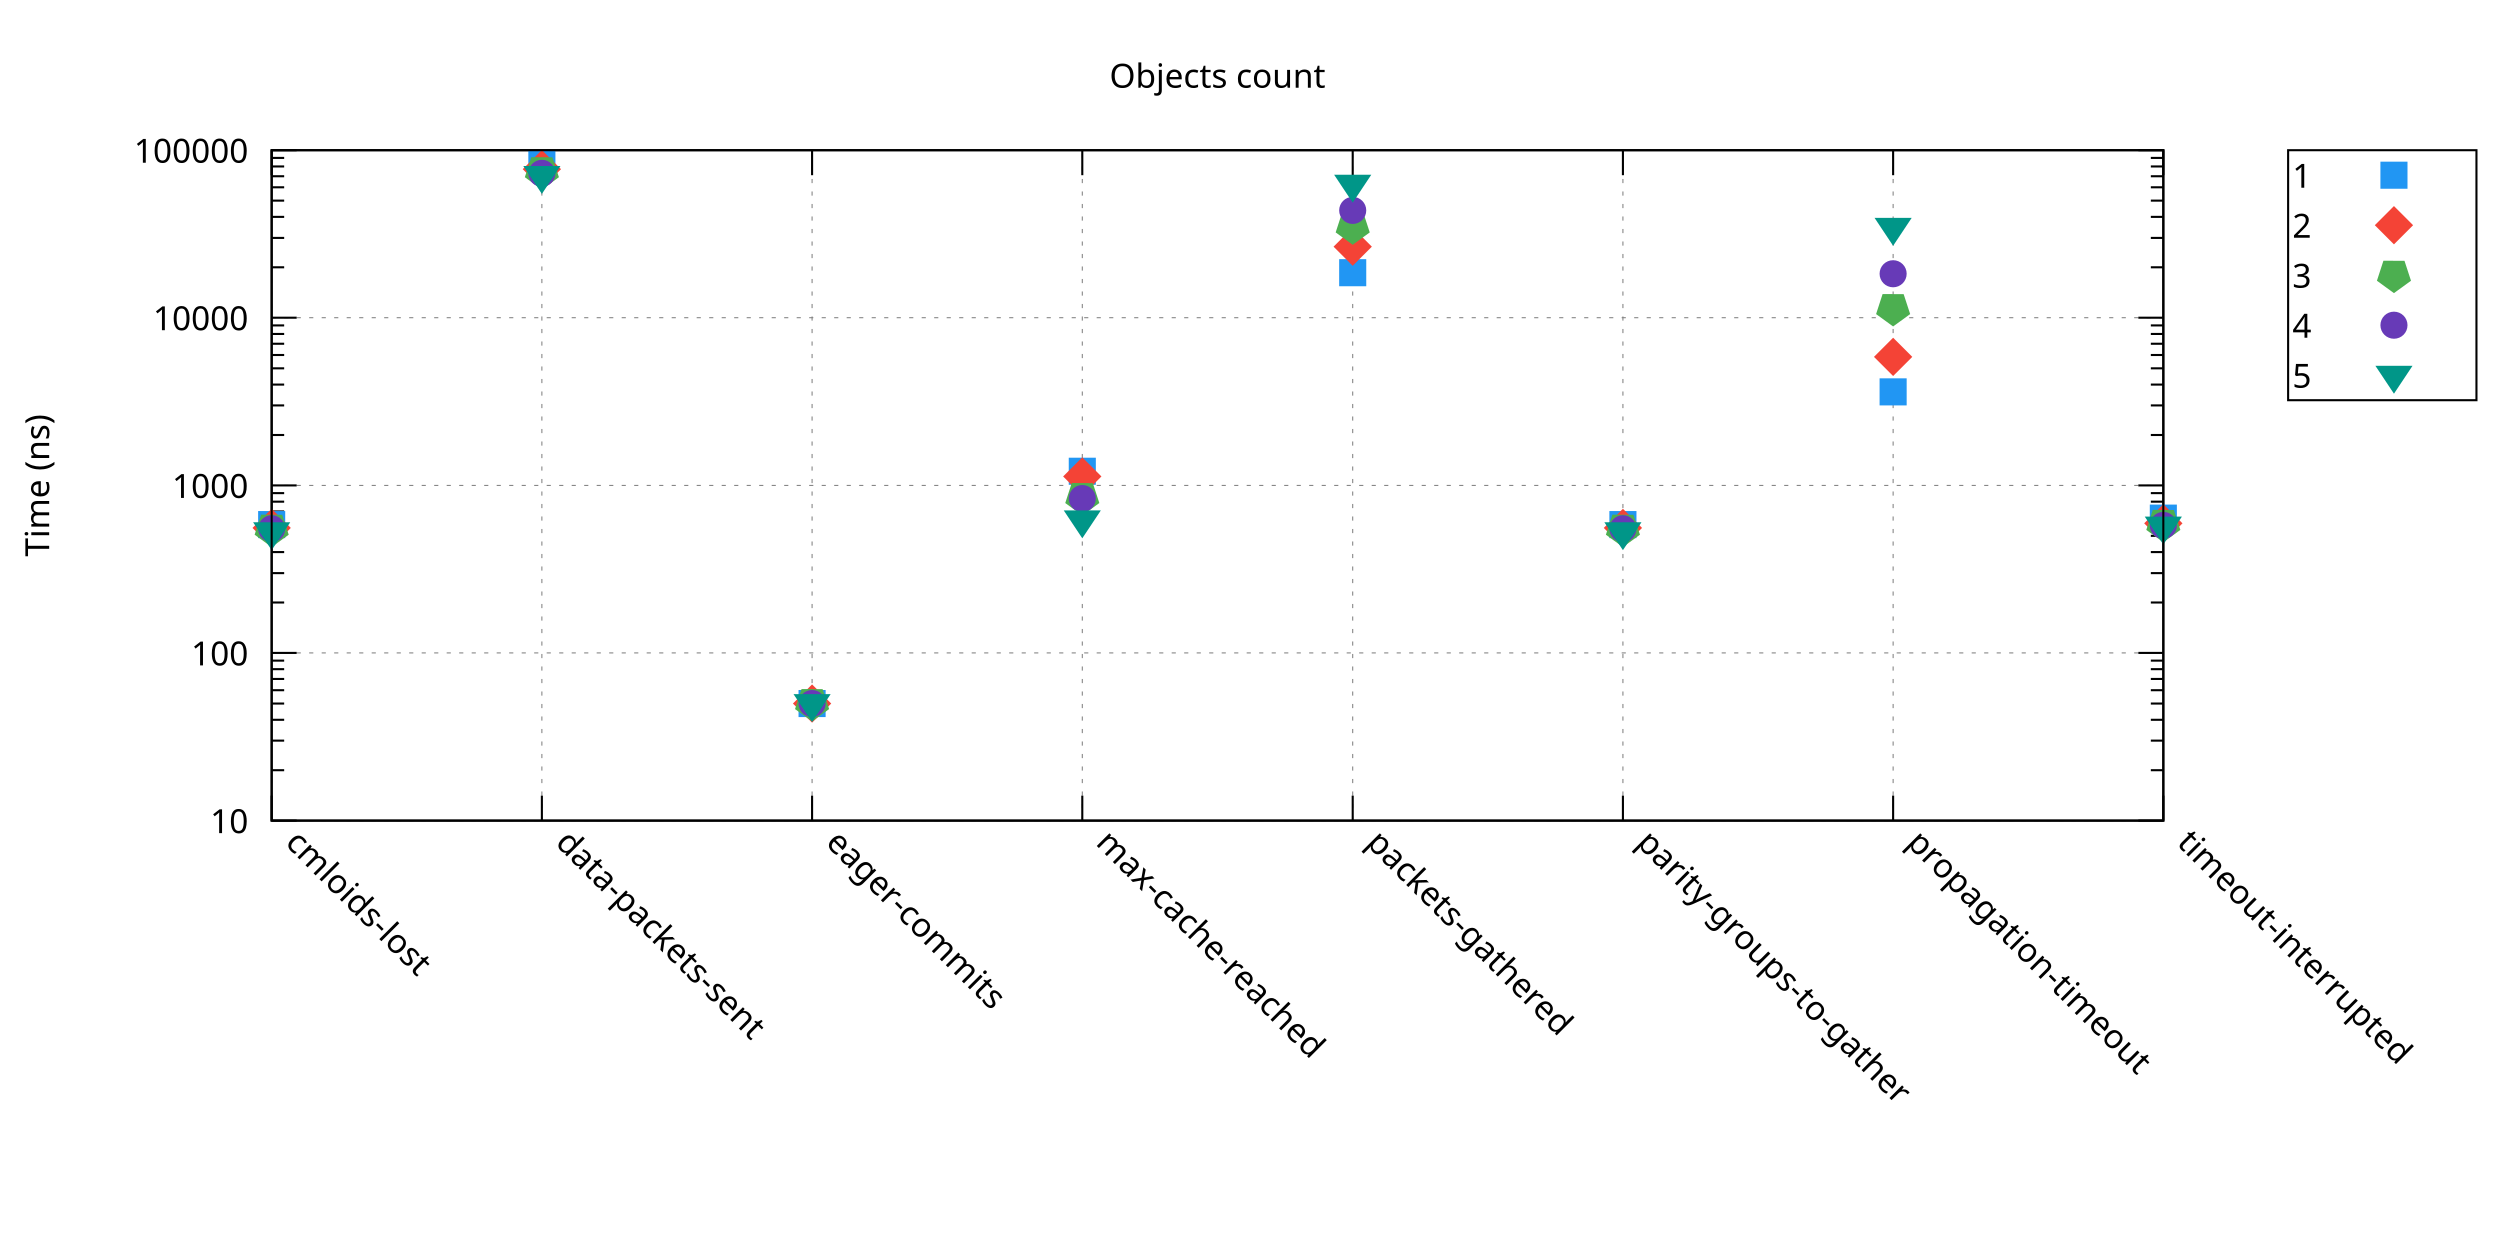
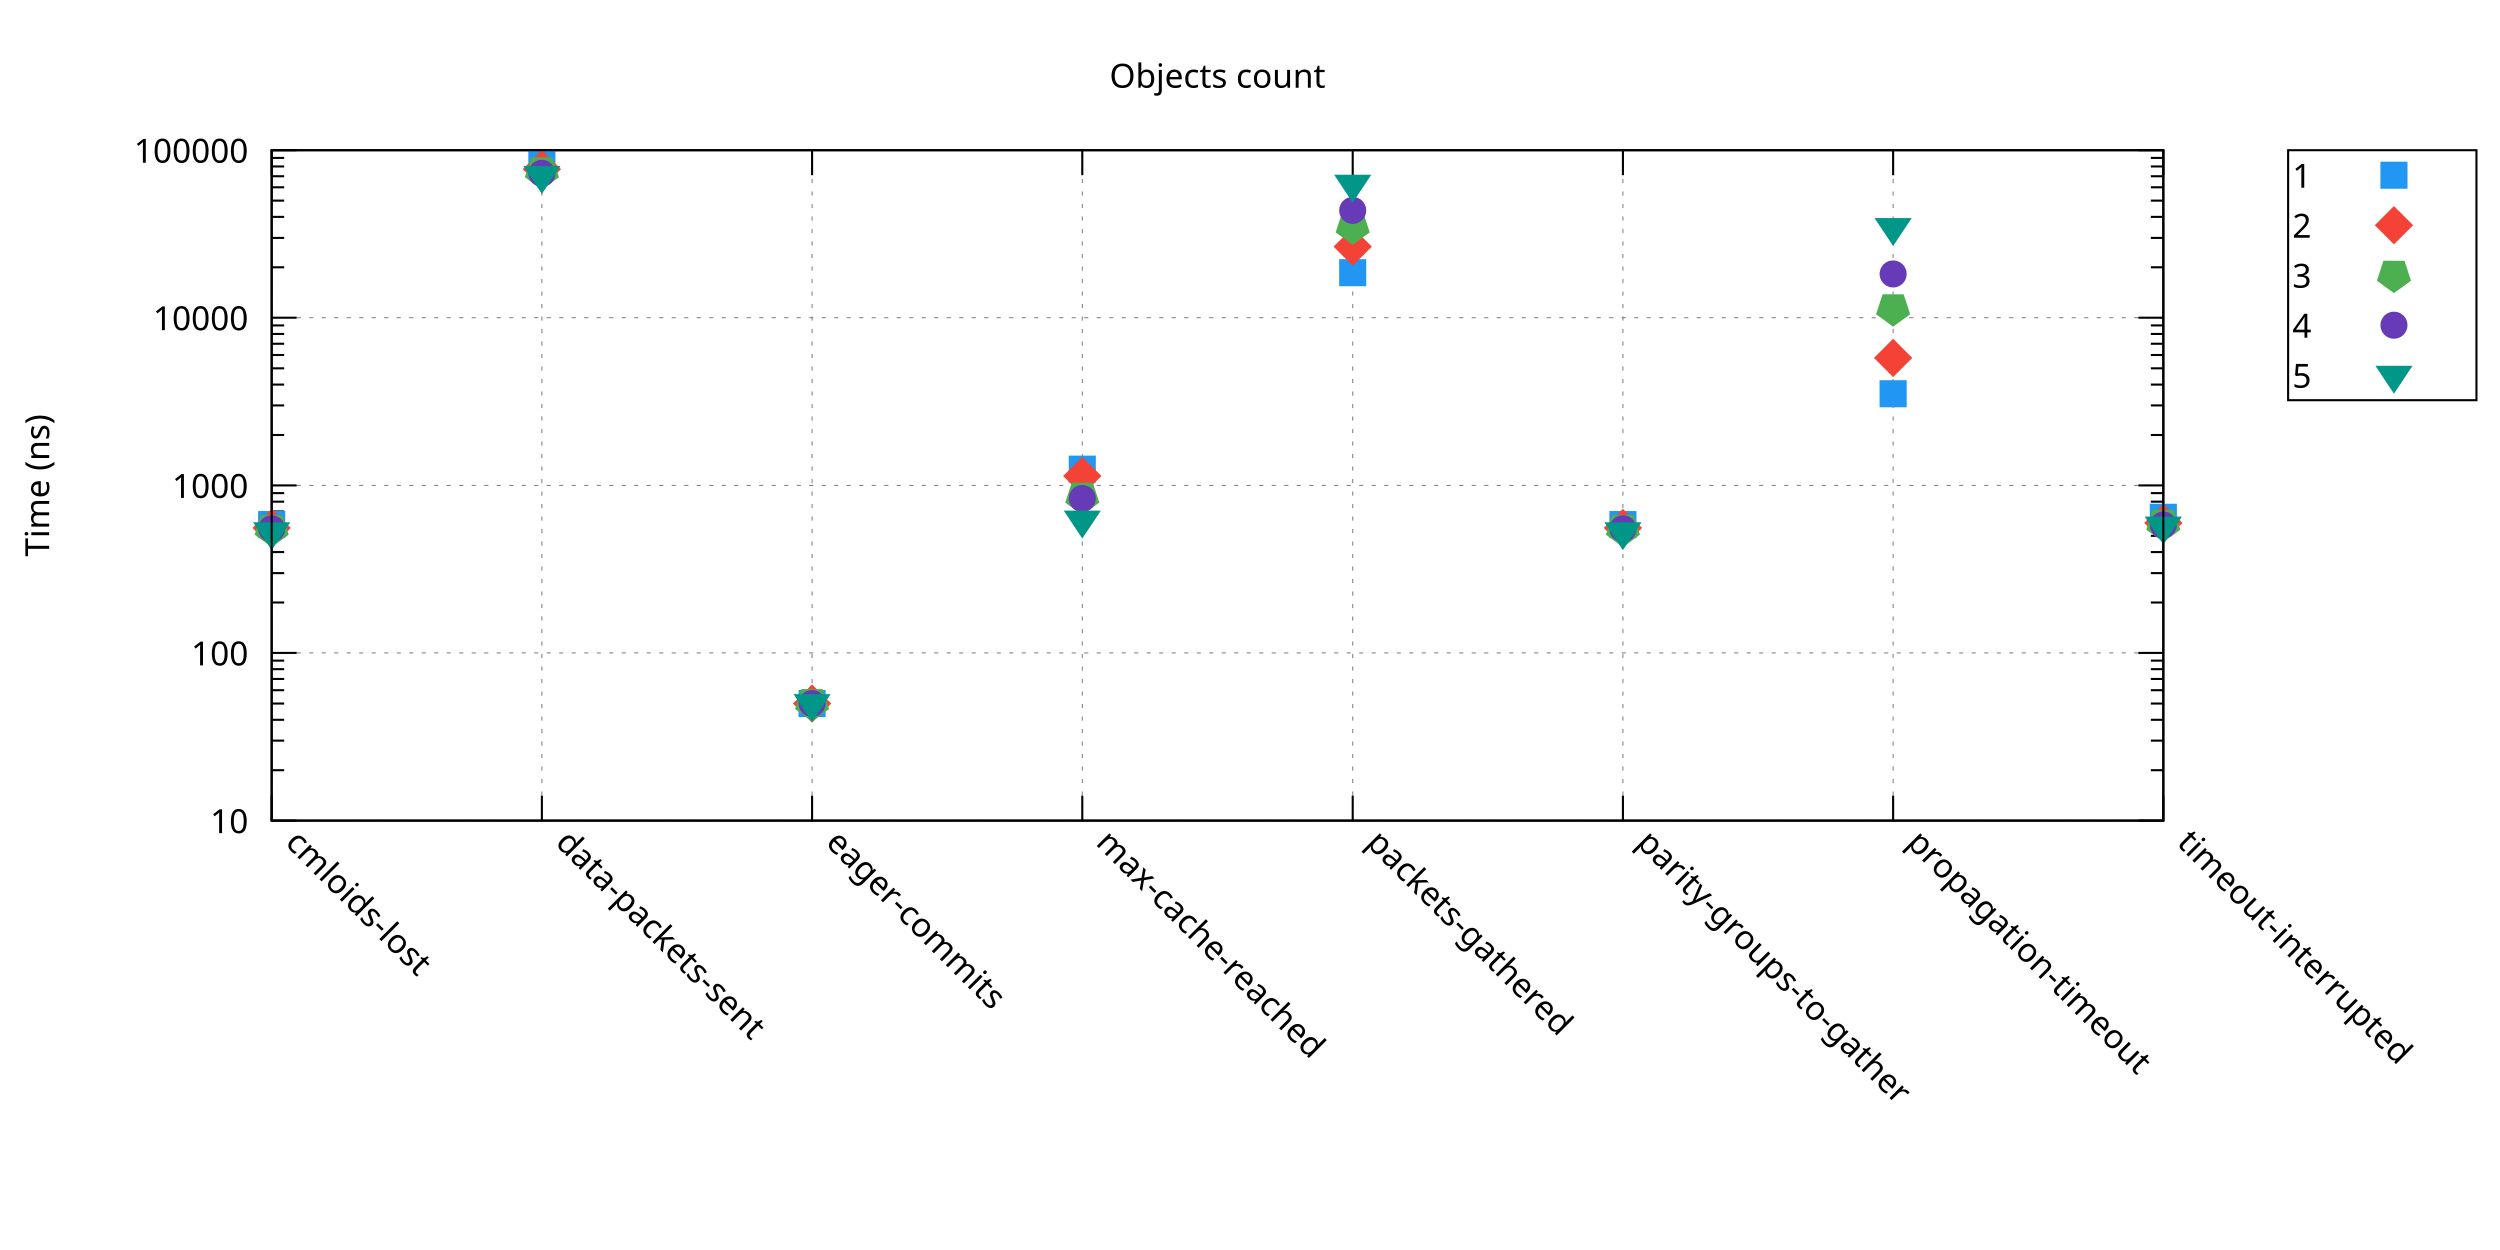
<svg xmlns="http://www.w3.org/2000/svg" xmlns:xlink="http://www.w3.org/1999/xlink" width="1200" height="600" viewBox="0 0 1200 600">
  <g id="gnuplot_canvas">
    <rect x="0" y="0" width="1200" height="600" fill="none" />
    <defs>
      <circle id="gpDot" r="0.5" stroke-width="0.5" />
      <path id="gpPt0" stroke-width="0.167" stroke="currentColor" d="M-1,0 h2 M0,-1 v2" />
      <path id="gpPt1" stroke-width="0.167" stroke="currentColor" d="M-1,-1 L1,1 M1,-1 L-1,1" />
      <path id="gpPt2" stroke-width="0.167" stroke="currentColor" d="M-1,0 L1,0 M0,-1 L0,1 M-1,-1 L1,1 M-1,1 L1,-1" />
      <rect id="gpPt3" stroke-width="0.167" stroke="currentColor" x="-1" y="-1" width="2" height="2" />
      <rect id="gpPt4" stroke-width="0.167" stroke="currentColor" fill="currentColor" x="-1" y="-1" width="2" height="2" />
      <circle id="gpPt5" stroke-width="0.167" stroke="currentColor" cx="0" cy="0" r="1" />
      <use xlink:href="#gpPt5" id="gpPt6" fill="currentColor" stroke="none" />
      <path id="gpPt7" stroke-width="0.167" stroke="currentColor" d="M0,-1.33 L-1.33,0.67 L1.33,0.67 z" />
      <use xlink:href="#gpPt7" id="gpPt8" fill="currentColor" stroke="none" />
      <use xlink:href="#gpPt7" id="gpPt9" stroke="currentColor" transform="rotate(180)" />
      <use xlink:href="#gpPt9" id="gpPt10" fill="currentColor" stroke="none" />
      <use xlink:href="#gpPt3" id="gpPt11" stroke="currentColor" transform="rotate(45)" />
      <use xlink:href="#gpPt11" id="gpPt12" fill="currentColor" stroke="none" />
      <path id="gpPt13" stroke-width="0.167" stroke="currentColor" d="M0,1.330 L1.265,0.411 L0.782,-1.067 L-0.782,-1.076 L-1.265,0.411 z" />
      <use xlink:href="#gpPt13" id="gpPt14" fill="currentColor" stroke="none" />
      <filter id="textbox" filterUnits="objectBoundingBox" x="0" y="0" height="1" width="1">
        <feFlood flood-color="white" flood-opacity="1" result="bgnd" />
        <feComposite in="SourceGraphic" in2="bgnd" operator="atop" />
      </filter>
      <filter id="greybox" filterUnits="objectBoundingBox" x="0" y="0" height="1" width="1">
        <feFlood flood-color="lightgrey" flood-opacity="1" result="grey" />
        <feComposite in="SourceGraphic" in2="grey" operator="atop" />
      </filter>
    </defs>
    <g fill="none" color="white" stroke="black" stroke-width="1.00" stroke-linecap="butt" stroke-linejoin="miter">
</g>
    <g fill="none" color="black" stroke="currentColor" stroke-width="1.00" stroke-linecap="butt" stroke-linejoin="miter">
</g>
    <g fill="none" color="black" stroke="black" stroke-width="0.50" stroke-linecap="butt" stroke-linejoin="miter">
</g>
    <g fill="none" color="gray" stroke="currentColor" stroke-width="0.50" stroke-linecap="butt" stroke-linejoin="miter">
      <path stroke="gray" stroke-dasharray="2,4" class="gridline" d="M130.4,393.9 L1038.4,393.9  " />
    </g>
    <g fill="none" color="gray" stroke="gray" stroke-width="1.00" stroke-linecap="butt" stroke-linejoin="miter">
</g>
    <g fill="none" color="black" stroke="currentColor" stroke-width="1.00" stroke-linecap="butt" stroke-linejoin="miter">
      <path stroke="black" d="M130.4,393.9 L142.4,393.9 M1038.4,393.9 L1026.4,393.9  " />
      <g transform="translate(119.2,399.9)" stroke="none" fill="black" font-family="Sans" font-size="16.00" text-anchor="end">
        <text>
          <tspan font-family="Sans"> 10</tspan>
        </text>
      </g>
    </g>
    <g fill="none" color="black" stroke="currentColor" stroke-width="1.00" stroke-linecap="butt" stroke-linejoin="miter">
      <path stroke="black" d="M130.4,369.7 L136.4,369.7 M1038.4,369.7 L1032.4,369.7 M130.4,355.5 L136.4,355.5 M1038.4,355.5 L1032.4,355.5   M130.4,345.5 L136.4,345.5 M1038.4,345.5 L1032.4,345.5 M130.4,337.7 L136.4,337.7 M1038.4,337.7 L1032.4,337.7   M130.4,331.3 L136.4,331.3 M1038.4,331.3 L1032.4,331.3 M130.4,325.9 L136.4,325.9 M1038.4,325.9 L1032.4,325.9   M130.4,321.2 L136.4,321.2 M1038.4,321.2 L1032.4,321.2 M130.4,317.1 L136.4,317.1 M1038.4,317.1 L1032.4,317.1    " />
    </g>
    <g fill="none" color="black" stroke="black" stroke-width="0.50" stroke-linecap="butt" stroke-linejoin="miter">
</g>
    <g fill="none" color="gray" stroke="currentColor" stroke-width="0.50" stroke-linecap="butt" stroke-linejoin="miter">
      <path stroke="gray" stroke-dasharray="2,4" class="gridline" d="M130.4,313.4 L1038.4,313.4  " />
    </g>
    <g fill="none" color="gray" stroke="gray" stroke-width="1.00" stroke-linecap="butt" stroke-linejoin="miter">
</g>
    <g fill="none" color="black" stroke="currentColor" stroke-width="1.00" stroke-linecap="butt" stroke-linejoin="miter">
      <path stroke="black" d="M130.4,313.4 L142.4,313.4 M1038.4,313.4 L1026.4,313.4  " />
      <g transform="translate(119.2,319.4)" stroke="none" fill="black" font-family="Sans" font-size="16.00" text-anchor="end">
        <text>
          <tspan font-family="Sans"> 100</tspan>
        </text>
      </g>
    </g>
    <g fill="none" color="black" stroke="currentColor" stroke-width="1.00" stroke-linecap="butt" stroke-linejoin="miter">
      <path stroke="black" d="M130.4,289.2 L136.4,289.2 M1038.4,289.2 L1032.4,289.2 M130.4,275.1 L136.4,275.1 M1038.4,275.1 L1032.4,275.1   M130.4,265.0 L136.4,265.0 M1038.4,265.0 L1032.4,265.0 M130.4,257.2 L136.4,257.2 M1038.4,257.2 L1032.4,257.2   M130.4,250.8 L136.4,250.8 M1038.4,250.8 L1032.4,250.8 M130.4,245.5 L136.4,245.5 M1038.4,245.5 L1032.4,245.5   M130.4,240.8 L136.4,240.8 M1038.4,240.8 L1032.4,240.8 M130.4,236.7 L136.4,236.7 M1038.4,236.7 L1032.4,236.7    " />
    </g>
    <g fill="none" color="black" stroke="black" stroke-width="0.50" stroke-linecap="butt" stroke-linejoin="miter">
</g>
    <g fill="none" color="gray" stroke="currentColor" stroke-width="0.50" stroke-linecap="butt" stroke-linejoin="miter">
      <path stroke="gray" stroke-dasharray="2,4" class="gridline" d="M130.4,233.0 L1038.4,233.0  " />
    </g>
    <g fill="none" color="gray" stroke="gray" stroke-width="1.00" stroke-linecap="butt" stroke-linejoin="miter">
</g>
    <g fill="none" color="black" stroke="currentColor" stroke-width="1.00" stroke-linecap="butt" stroke-linejoin="miter">
      <path stroke="black" d="M130.4,233.0 L142.4,233.0 M1038.4,233.0 L1026.4,233.0  " />
      <g transform="translate(119.2,239.0)" stroke="none" fill="black" font-family="Sans" font-size="16.00" text-anchor="end">
        <text>
          <tspan font-family="Sans"> 1000</tspan>
        </text>
      </g>
    </g>
    <g fill="none" color="black" stroke="currentColor" stroke-width="1.00" stroke-linecap="butt" stroke-linejoin="miter">
      <path stroke="black" d="M130.4,208.8 L136.4,208.8 M1038.4,208.8 L1032.4,208.8 M130.4,194.6 L136.4,194.6 M1038.4,194.6 L1032.4,194.6   M130.4,184.6 L136.4,184.6 M1038.4,184.6 L1032.4,184.6 M130.4,176.8 L136.4,176.8 M1038.4,176.8 L1032.4,176.8   M130.4,170.4 L136.4,170.4 M1038.4,170.4 L1032.4,170.4 M130.4,165.0 L136.4,165.0 M1038.4,165.0 L1032.4,165.0   M130.4,160.3 L136.4,160.3 M1038.4,160.3 L1032.4,160.3 M130.4,156.2 L136.4,156.2 M1038.4,156.2 L1032.4,156.2    " />
    </g>
    <g fill="none" color="black" stroke="black" stroke-width="0.50" stroke-linecap="butt" stroke-linejoin="miter">
</g>
    <g fill="none" color="gray" stroke="currentColor" stroke-width="0.50" stroke-linecap="butt" stroke-linejoin="miter">
      <path stroke="gray" stroke-dasharray="2,4" class="gridline" d="M130.4,152.5 L1038.4,152.5  " />
    </g>
    <g fill="none" color="gray" stroke="gray" stroke-width="1.00" stroke-linecap="butt" stroke-linejoin="miter">
</g>
    <g fill="none" color="black" stroke="currentColor" stroke-width="1.00" stroke-linecap="butt" stroke-linejoin="miter">
      <path stroke="black" d="M130.4,152.5 L142.4,152.5 M1038.4,152.5 L1026.4,152.5  " />
      <g transform="translate(119.2,158.5)" stroke="none" fill="black" font-family="Sans" font-size="16.00" text-anchor="end">
        <text>
          <tspan font-family="Sans"> 10000</tspan>
        </text>
      </g>
    </g>
    <g fill="none" color="black" stroke="currentColor" stroke-width="1.00" stroke-linecap="butt" stroke-linejoin="miter">
      <path stroke="black" d="M130.4,128.3 L136.4,128.3 M1038.4,128.3 L1032.4,128.3 M130.4,114.2 L136.4,114.2 M1038.4,114.2 L1032.4,114.2   M130.4,104.1 L136.4,104.1 M1038.4,104.1 L1032.4,104.1 M130.4,96.3 L136.4,96.3 M1038.4,96.3 L1032.4,96.3   M130.4,89.9 L136.4,89.9 M1038.4,89.9 L1032.4,89.9 M130.4,84.6 L136.4,84.6 M1038.4,84.6 L1032.4,84.6   M130.4,79.9 L136.4,79.9 M1038.4,79.9 L1032.4,79.9 M130.4,75.8 L136.4,75.8 M1038.4,75.8 L1032.4,75.8    " />
    </g>
    <g fill="none" color="black" stroke="black" stroke-width="0.50" stroke-linecap="butt" stroke-linejoin="miter">
</g>
    <g fill="none" color="gray" stroke="currentColor" stroke-width="0.50" stroke-linecap="butt" stroke-linejoin="miter">
      <path stroke="gray" stroke-dasharray="2,4" class="gridline" d="M130.4,72.1 L1038.4,72.1  " />
    </g>
    <g fill="none" color="gray" stroke="gray" stroke-width="1.00" stroke-linecap="butt" stroke-linejoin="miter">
</g>
    <g fill="none" color="black" stroke="currentColor" stroke-width="1.00" stroke-linecap="butt" stroke-linejoin="miter">
      <path stroke="black" d="M130.4,72.1 L142.4,72.1 M1038.4,72.1 L1026.4,72.1  " />
      <g transform="translate(119.2,78.1)" stroke="none" fill="black" font-family="Sans" font-size="16.00" text-anchor="end">
        <text>
          <tspan font-family="Sans"> 100000</tspan>
        </text>
      </g>
    </g>
    <g fill="none" color="black" stroke="currentColor" stroke-width="1.00" stroke-linecap="butt" stroke-linejoin="miter">
</g>
    <g fill="none" color="black" stroke="black" stroke-width="0.50" stroke-linecap="butt" stroke-linejoin="miter">
</g>
    <g fill="none" color="gray" stroke="currentColor" stroke-width="0.50" stroke-linecap="butt" stroke-linejoin="miter">
      <path stroke="gray" stroke-dasharray="2,4" class="gridline" d="M130.4,393.9 L130.4,72.1  " />
    </g>
    <g fill="none" color="gray" stroke="gray" stroke-width="1.00" stroke-linecap="butt" stroke-linejoin="miter">
</g>
    <g fill="none" color="black" stroke="currentColor" stroke-width="1.00" stroke-linecap="butt" stroke-linejoin="miter">
      <path stroke="black" d="M130.4,393.9 L130.4,381.9 M130.4,72.1 L130.4,84.1  " />
      <g transform="translate(136.4,405.1) rotate(45)" stroke="none" fill="black" font-family="Sans" font-size="16.00" text-anchor="start">
        <text>
          <tspan font-family="Sans">cmloids-lost</tspan>
        </text>
      </g>
    </g>
    <g fill="none" color="black" stroke="currentColor" stroke-width="1.00" stroke-linecap="butt" stroke-linejoin="miter">
</g>
    <g fill="none" color="black" stroke="black" stroke-width="0.50" stroke-linecap="butt" stroke-linejoin="miter">
</g>
    <g fill="none" color="gray" stroke="currentColor" stroke-width="0.50" stroke-linecap="butt" stroke-linejoin="miter">
      <path stroke="gray" stroke-dasharray="2,4" class="gridline" d="M260.1,393.9 L260.1,72.1  " />
    </g>
    <g fill="none" color="gray" stroke="gray" stroke-width="1.00" stroke-linecap="butt" stroke-linejoin="miter">
</g>
    <g fill="none" color="black" stroke="currentColor" stroke-width="1.00" stroke-linecap="butt" stroke-linejoin="miter">
      <path stroke="black" d="M260.1,393.9 L260.1,381.9 M260.1,72.1 L260.1,84.1  " />
      <g transform="translate(266.1,405.1) rotate(45)" stroke="none" fill="black" font-family="Sans" font-size="16.00" text-anchor="start">
        <text>
          <tspan font-family="Sans">data-packets-sent</tspan>
        </text>
      </g>
    </g>
    <g fill="none" color="black" stroke="currentColor" stroke-width="1.00" stroke-linecap="butt" stroke-linejoin="miter">
</g>
    <g fill="none" color="black" stroke="black" stroke-width="0.50" stroke-linecap="butt" stroke-linejoin="miter">
</g>
    <g fill="none" color="gray" stroke="currentColor" stroke-width="0.50" stroke-linecap="butt" stroke-linejoin="miter">
      <path stroke="gray" stroke-dasharray="2,4" class="gridline" d="M389.8,393.9 L389.8,72.1  " />
    </g>
    <g fill="none" color="gray" stroke="gray" stroke-width="1.00" stroke-linecap="butt" stroke-linejoin="miter">
</g>
    <g fill="none" color="black" stroke="currentColor" stroke-width="1.00" stroke-linecap="butt" stroke-linejoin="miter">
      <path stroke="black" d="M389.8,393.9 L389.8,381.9 M389.8,72.1 L389.8,84.1  " />
      <g transform="translate(395.8,405.1) rotate(45)" stroke="none" fill="black" font-family="Sans" font-size="16.00" text-anchor="start">
        <text>
          <tspan font-family="Sans">eager-commits</tspan>
        </text>
      </g>
    </g>
    <g fill="none" color="black" stroke="currentColor" stroke-width="1.00" stroke-linecap="butt" stroke-linejoin="miter">
</g>
    <g fill="none" color="black" stroke="black" stroke-width="0.50" stroke-linecap="butt" stroke-linejoin="miter">
</g>
    <g fill="none" color="gray" stroke="currentColor" stroke-width="0.50" stroke-linecap="butt" stroke-linejoin="miter">
      <path stroke="gray" stroke-dasharray="2,4" class="gridline" d="M519.5,393.9 L519.5,72.1  " />
    </g>
    <g fill="none" color="gray" stroke="gray" stroke-width="1.00" stroke-linecap="butt" stroke-linejoin="miter">
</g>
    <g fill="none" color="black" stroke="currentColor" stroke-width="1.00" stroke-linecap="butt" stroke-linejoin="miter">
      <path stroke="black" d="M519.5,393.9 L519.5,381.9 M519.5,72.1 L519.5,84.1  " />
      <g transform="translate(525.5,405.1) rotate(45)" stroke="none" fill="black" font-family="Sans" font-size="16.00" text-anchor="start">
        <text>
          <tspan font-family="Sans">max-cache-reached</tspan>
        </text>
      </g>
    </g>
    <g fill="none" color="black" stroke="currentColor" stroke-width="1.00" stroke-linecap="butt" stroke-linejoin="miter">
</g>
    <g fill="none" color="black" stroke="black" stroke-width="0.50" stroke-linecap="butt" stroke-linejoin="miter">
</g>
    <g fill="none" color="gray" stroke="currentColor" stroke-width="0.50" stroke-linecap="butt" stroke-linejoin="miter">
      <path stroke="gray" stroke-dasharray="2,4" class="gridline" d="M649.3,393.9 L649.3,72.1  " />
    </g>
    <g fill="none" color="gray" stroke="gray" stroke-width="1.00" stroke-linecap="butt" stroke-linejoin="miter">
</g>
    <g fill="none" color="black" stroke="currentColor" stroke-width="1.00" stroke-linecap="butt" stroke-linejoin="miter">
      <path stroke="black" d="M649.3,393.9 L649.3,381.9 M649.3,72.1 L649.3,84.1  " />
      <g transform="translate(655.3,405.1) rotate(45)" stroke="none" fill="black" font-family="Sans" font-size="16.00" text-anchor="start">
        <text>
          <tspan font-family="Sans">packets-gathered</tspan>
        </text>
      </g>
    </g>
    <g fill="none" color="black" stroke="currentColor" stroke-width="1.00" stroke-linecap="butt" stroke-linejoin="miter">
</g>
    <g fill="none" color="black" stroke="black" stroke-width="0.50" stroke-linecap="butt" stroke-linejoin="miter">
</g>
    <g fill="none" color="gray" stroke="currentColor" stroke-width="0.50" stroke-linecap="butt" stroke-linejoin="miter">
      <path stroke="gray" stroke-dasharray="2,4" class="gridline" d="M779.0,393.9 L779.0,72.1  " />
    </g>
    <g fill="none" color="gray" stroke="gray" stroke-width="1.00" stroke-linecap="butt" stroke-linejoin="miter">
</g>
    <g fill="none" color="black" stroke="currentColor" stroke-width="1.00" stroke-linecap="butt" stroke-linejoin="miter">
      <path stroke="black" d="M779.0,393.9 L779.0,381.9 M779.0,72.1 L779.0,84.1  " />
      <g transform="translate(785.0,405.1) rotate(45)" stroke="none" fill="black" font-family="Sans" font-size="16.00" text-anchor="start">
        <text>
          <tspan font-family="Sans">parity-groups-to-gather</tspan>
        </text>
      </g>
    </g>
    <g fill="none" color="black" stroke="currentColor" stroke-width="1.00" stroke-linecap="butt" stroke-linejoin="miter">
</g>
    <g fill="none" color="black" stroke="black" stroke-width="0.50" stroke-linecap="butt" stroke-linejoin="miter">
</g>
    <g fill="none" color="gray" stroke="currentColor" stroke-width="0.50" stroke-linecap="butt" stroke-linejoin="miter">
      <path stroke="gray" stroke-dasharray="2,4" class="gridline" d="M908.7,393.9 L908.7,72.1  " />
    </g>
    <g fill="none" color="gray" stroke="gray" stroke-width="1.00" stroke-linecap="butt" stroke-linejoin="miter">
</g>
    <g fill="none" color="black" stroke="currentColor" stroke-width="1.00" stroke-linecap="butt" stroke-linejoin="miter">
      <path stroke="black" d="M908.7,393.9 L908.7,381.9 M908.7,72.1 L908.7,84.1  " />
      <g transform="translate(914.7,405.1) rotate(45)" stroke="none" fill="black" font-family="Sans" font-size="16.00" text-anchor="start">
        <text>
          <tspan font-family="Sans">propagation-timeout</tspan>
        </text>
      </g>
    </g>
    <g fill="none" color="black" stroke="currentColor" stroke-width="1.00" stroke-linecap="butt" stroke-linejoin="miter">
</g>
    <g fill="none" color="black" stroke="black" stroke-width="0.50" stroke-linecap="butt" stroke-linejoin="miter">
</g>
    <g fill="none" color="gray" stroke="currentColor" stroke-width="0.50" stroke-linecap="butt" stroke-linejoin="miter">
      <path stroke="gray" stroke-dasharray="2,4" class="gridline" d="M1038.4,393.9 L1038.4,72.1  " />
    </g>
    <g fill="none" color="gray" stroke="gray" stroke-width="1.00" stroke-linecap="butt" stroke-linejoin="miter">
</g>
    <g fill="none" color="black" stroke="currentColor" stroke-width="1.00" stroke-linecap="butt" stroke-linejoin="miter">
      <path stroke="black" d="M1038.4,393.9 L1038.4,381.9 M1038.4,72.1 L1038.4,84.1  " />
      <g transform="translate(1044.4,405.1) rotate(45)" stroke="none" fill="black" font-family="Sans" font-size="16.00" text-anchor="start">
        <text>
          <tspan font-family="Sans">timeout-interrupted</tspan>
        </text>
      </g>
    </g>
    <g fill="none" color="black" stroke="currentColor" stroke-width="1.00" stroke-linecap="butt" stroke-linejoin="miter">
</g>
    <g fill="none" color="black" stroke="currentColor" stroke-width="1.00" stroke-linecap="butt" stroke-linejoin="miter">
      <path stroke="black" d="M130.4,72.1 L130.4,393.9 L1038.4,393.9 L1038.4,72.1 L130.4,72.1 Z  " />
    </g>
    <g fill="none" color="black" stroke="currentColor" stroke-width="1.00" stroke-linecap="butt" stroke-linejoin="miter">
      <g transform="translate(23.6,233.0) rotate(270)" stroke="none" fill="black" font-family="Sans" font-size="16.00" text-anchor="middle">
        <text>
          <tspan font-family="Sans">Time (ns)</tspan>
        </text>
      </g>
    </g>
    <g fill="none" color="black" stroke="currentColor" stroke-width="1.00" stroke-linecap="butt" stroke-linejoin="miter">
      <g transform="translate(584.4,42.1)" stroke="none" fill="black" font-family="Sans" font-size="16.00" text-anchor="middle">
        <text>
          <tspan font-family="Sans">Objects count</tspan>
        </text>
      </g>
    </g>
    <g fill="none" color="black" stroke="currentColor" stroke-width="1.00" stroke-linecap="butt" stroke-linejoin="miter">
      <path stroke="black" d="M1098.3,192.1 L1098.3,72.1 L1188.7,72.1 L1188.7,192.1 L1098.3,192.1 Z  " />
    </g>
    <g id="gnuplot_plot_1">
      <g fill="none" color="black" stroke="currentColor" stroke-width="1.00" stroke-linecap="butt" stroke-linejoin="miter">
        <g transform="translate(1109.5,90.1)" stroke="none" fill="black" font-family="Sans" font-size="16.00" text-anchor="end">
          <text>
            <tspan font-family="Sans">1</tspan>
          </text>
        </g>
      </g>
      <g fill="none" color="black" stroke="currentColor" stroke-width="1.00" stroke-linecap="butt" stroke-linejoin="miter">
        <use xlink:href="#gpPt4" transform="translate(130.4,251.8) scale(6.00)" color="rgb( 33, 150, 243)" />
        <use xlink:href="#gpPt4" transform="translate(260.1,78.8) scale(6.00)" color="rgb( 33, 150, 243)" />
        <use xlink:href="#gpPt4" transform="translate(389.8,337.7) scale(6.00)" color="rgb( 33, 150, 243)" />
-         <use xlink:href="#gpPt4" transform="translate(519.5,226.2) scale(6.00)" color="rgb( 33, 150, 243)" />
+         <use xlink:href="#gpPt4" transform="translate(519.5,225.2) scale(6.00)" color="rgb( 33, 150, 243)" />
        <use xlink:href="#gpPt4" transform="translate(649.3,130.9) scale(6.00)" color="rgb( 33, 150, 243)" />
        <use xlink:href="#gpPt4" transform="translate(779.0,251.8) scale(6.00)" color="rgb( 33, 150, 243)" />
-         <use xlink:href="#gpPt4" transform="translate(908.7,188.1) scale(6.00)" color="rgb( 33, 150, 243)" />
-         <use xlink:href="#gpPt4" transform="translate(1038.4,248.7) scale(6.00)" color="rgb( 33, 150, 243)" />
+         <use xlink:href="#gpPt4" transform="translate(908.7,189.0) scale(6.00)" color="rgb( 33, 150, 243)" />
+         <use xlink:href="#gpPt4" transform="translate(1038.4,248.3) scale(6.00)" color="rgb( 33, 150, 243)" />
        <use xlink:href="#gpPt4" transform="translate(1149.1,84.1) scale(6.00)" color="rgb( 33, 150, 243)" />
      </g>
    </g>
    <g id="gnuplot_plot_2">
      <g fill="none" color="black" stroke="currentColor" stroke-width="1.00" stroke-linecap="butt" stroke-linejoin="miter">
        <g transform="translate(1109.5,114.1)" stroke="none" fill="black" font-family="Sans" font-size="16.00" text-anchor="end">
          <text>
            <tspan font-family="Sans">2</tspan>
          </text>
        </g>
      </g>
      <g fill="none" color="black" stroke="currentColor" stroke-width="1.00" stroke-linecap="butt" stroke-linejoin="miter">
        <use xlink:href="#gpPt12" transform="translate(130.4,253.4) scale(6.00)" color="rgb(244,  67,  54)" />
        <use xlink:href="#gpPt12" transform="translate(260.1,81.2) scale(6.00)" color="rgb(244,  67,  54)" />
        <use xlink:href="#gpPt12" transform="translate(389.8,337.7) scale(6.00)" color="rgb(244,  67,  54)" />
-         <use xlink:href="#gpPt12" transform="translate(519.5,228.7) scale(6.00)" color="rgb(244,  67,  54)" />
+         <use xlink:href="#gpPt12" transform="translate(519.5,228.5) scale(6.00)" color="rgb(244,  67,  54)" />
        <use xlink:href="#gpPt12" transform="translate(649.3,118.4) scale(6.00)" color="rgb(244,  67,  54)" />
        <use xlink:href="#gpPt12" transform="translate(779.0,253.4) scale(6.00)" color="rgb(244,  67,  54)" />
-         <use xlink:href="#gpPt12" transform="translate(908.7,171.3) scale(6.00)" color="rgb(244,  67,  54)" />
-         <use xlink:href="#gpPt12" transform="translate(1038.4,251.2) scale(6.00)" color="rgb(244,  67,  54)" />
+         <use xlink:href="#gpPt12" transform="translate(908.7,171.8) scale(6.00)" color="rgb(244,  67,  54)" />
+         <use xlink:href="#gpPt12" transform="translate(1038.4,251.0) scale(6.00)" color="rgb(244,  67,  54)" />
        <use xlink:href="#gpPt12" transform="translate(1149.1,108.1) scale(6.00)" color="rgb(244,  67,  54)" />
      </g>
    </g>
    <g id="gnuplot_plot_3">
      <g fill="none" color="black" stroke="currentColor" stroke-width="1.00" stroke-linecap="butt" stroke-linejoin="miter">
        <g transform="translate(1109.5,138.1)" stroke="none" fill="black" font-family="Sans" font-size="16.00" text-anchor="end">
          <text>
            <tspan font-family="Sans">3</tspan>
          </text>
        </g>
      </g>
      <g fill="none" color="black" stroke="currentColor" stroke-width="1.00" stroke-linecap="butt" stroke-linejoin="miter">
        <use xlink:href="#gpPt14" transform="translate(130.4,254.0) scale(6.00)" color="rgb( 76, 175,  80)" />
        <use xlink:href="#gpPt14" transform="translate(260.1,82.4) scale(6.00)" color="rgb( 76, 175,  80)" />
        <use xlink:href="#gpPt14" transform="translate(389.8,337.7) scale(6.00)" color="rgb( 76, 175,  80)" />
-         <use xlink:href="#gpPt14" transform="translate(519.5,238.8) scale(6.00)" color="rgb( 76, 175,  80)" />
+         <use xlink:href="#gpPt14" transform="translate(519.5,238.6) scale(6.00)" color="rgb( 76, 175,  80)" />
        <use xlink:href="#gpPt14" transform="translate(649.3,108.9) scale(6.00)" color="rgb( 76, 175,  80)" />
        <use xlink:href="#gpPt14" transform="translate(779.0,254.0) scale(6.00)" color="rgb( 76, 175,  80)" />
-         <use xlink:href="#gpPt14" transform="translate(908.7,148.1) scale(6.00)" color="rgb( 76, 175,  80)" />
-         <use xlink:href="#gpPt14" transform="translate(1038.4,251.7) scale(6.00)" color="rgb( 76, 175,  80)" />
+         <use xlink:href="#gpPt14" transform="translate(908.7,148.2) scale(6.00)" color="rgb( 76, 175,  80)" />
+         <use xlink:href="#gpPt14" transform="translate(1038.4,251.6) scale(6.00)" color="rgb( 76, 175,  80)" />
        <use xlink:href="#gpPt14" transform="translate(1149.1,132.1) scale(6.00)" color="rgb( 76, 175,  80)" />
      </g>
    </g>
    <g id="gnuplot_plot_4">
      <g fill="none" color="black" stroke="currentColor" stroke-width="1.00" stroke-linecap="butt" stroke-linejoin="miter">
        <g transform="translate(1109.5,162.1)" stroke="none" fill="black" font-family="Sans" font-size="16.00" text-anchor="end">
          <text>
            <tspan font-family="Sans">4</tspan>
          </text>
        </g>
      </g>
      <g fill="none" color="black" stroke="currentColor" stroke-width="1.00" stroke-linecap="butt" stroke-linejoin="miter">
        <use xlink:href="#gpPt6" transform="translate(130.4,253.8) scale(6.00)" color="rgb(103,  58, 183)" />
        <use xlink:href="#gpPt6" transform="translate(260.1,83.2) scale(6.00)" color="rgb(103,  58, 183)" />
        <use xlink:href="#gpPt6" transform="translate(389.8,337.7) scale(6.00)" color="rgb(103,  58, 183)" />
        <use xlink:href="#gpPt6" transform="translate(519.5,239.3) scale(6.00)" color="rgb(103,  58, 183)" />
        <use xlink:href="#gpPt6" transform="translate(649.3,101.0) scale(6.00)" color="rgb(103,  58, 183)" />
        <use xlink:href="#gpPt6" transform="translate(779.0,253.8) scale(6.00)" color="rgb(103,  58, 183)" />
-         <use xlink:href="#gpPt6" transform="translate(908.7,131.4) scale(6.00)" color="rgb(103,  58, 183)" />
-         <use xlink:href="#gpPt6" transform="translate(1038.4,252.2) scale(6.00)" color="rgb(103,  58, 183)" />
+         <use xlink:href="#gpPt6" transform="translate(908.7,131.5) scale(6.00)" color="rgb(103,  58, 183)" />
+         <use xlink:href="#gpPt6" transform="translate(1038.4,252.0) scale(6.00)" color="rgb(103,  58, 183)" />
        <use xlink:href="#gpPt6" transform="translate(1149.1,156.1) scale(6.00)" color="rgb(103,  58, 183)" />
      </g>
    </g>
    <g id="gnuplot_plot_5">
      <g fill="none" color="black" stroke="currentColor" stroke-width="1.00" stroke-linecap="butt" stroke-linejoin="miter">
        <g transform="translate(1109.5,186.1)" stroke="none" fill="black" font-family="Sans" font-size="16.00" text-anchor="end">
          <text>
            <tspan font-family="Sans">5</tspan>
          </text>
        </g>
      </g>
      <g fill="none" color="black" stroke="currentColor" stroke-width="1.00" stroke-linecap="butt" stroke-linejoin="miter">
        <use xlink:href="#gpPt10" transform="translate(130.4,255.2) scale(6.00)" color="rgb(  0, 150, 136)" />
        <use xlink:href="#gpPt10" transform="translate(260.1,84.2) scale(6.00)" color="rgb(  0, 150, 136)" />
        <use xlink:href="#gpPt10" transform="translate(389.8,337.7) scale(6.00)" color="rgb(  0, 150, 136)" />
-         <use xlink:href="#gpPt10" transform="translate(519.5,249.5) scale(6.00)" color="rgb(  0, 150, 136)" />
+         <use xlink:href="#gpPt10" transform="translate(519.5,249.6) scale(6.00)" color="rgb(  0, 150, 136)" />
        <use xlink:href="#gpPt10" transform="translate(649.3,88.4) scale(6.00)" color="rgb(  0, 150, 136)" />
        <use xlink:href="#gpPt10" transform="translate(779.0,255.2) scale(6.00)" color="rgb(  0, 150, 136)" />
-         <use xlink:href="#gpPt10" transform="translate(908.7,109.1) scale(6.00)" color="rgb(  0, 150, 136)" />
+         <use xlink:href="#gpPt10" transform="translate(908.7,109.2) scale(6.00)" color="rgb(  0, 150, 136)" />
        <use xlink:href="#gpPt10" transform="translate(1038.4,252.5) scale(6.00)" color="rgb(  0, 150, 136)" />
        <use xlink:href="#gpPt10" transform="translate(1149.1,180.1) scale(6.00)" color="rgb(  0, 150, 136)" />
      </g>
    </g>
    <g fill="none" color="white" stroke="rgb(  0, 150, 136)" stroke-width="2.00" stroke-linecap="butt" stroke-linejoin="miter">
</g>
    <g fill="none" color="black" stroke="currentColor" stroke-width="2.00" stroke-linecap="butt" stroke-linejoin="miter">
</g>
    <g fill="none" color="black" stroke="black" stroke-width="1.00" stroke-linecap="butt" stroke-linejoin="miter">
</g>
    <g fill="none" color="black" stroke="currentColor" stroke-width="1.00" stroke-linecap="butt" stroke-linejoin="miter">
      <path stroke="black" d="M130.4,72.1 L130.4,393.9 L1038.4,393.9 L1038.4,72.1 L130.4,72.1 Z  " />
    </g>
    <g fill="none" color="black" stroke="currentColor" stroke-width="1.00" stroke-linecap="butt" stroke-linejoin="miter">
</g>
  </g>
</svg>
